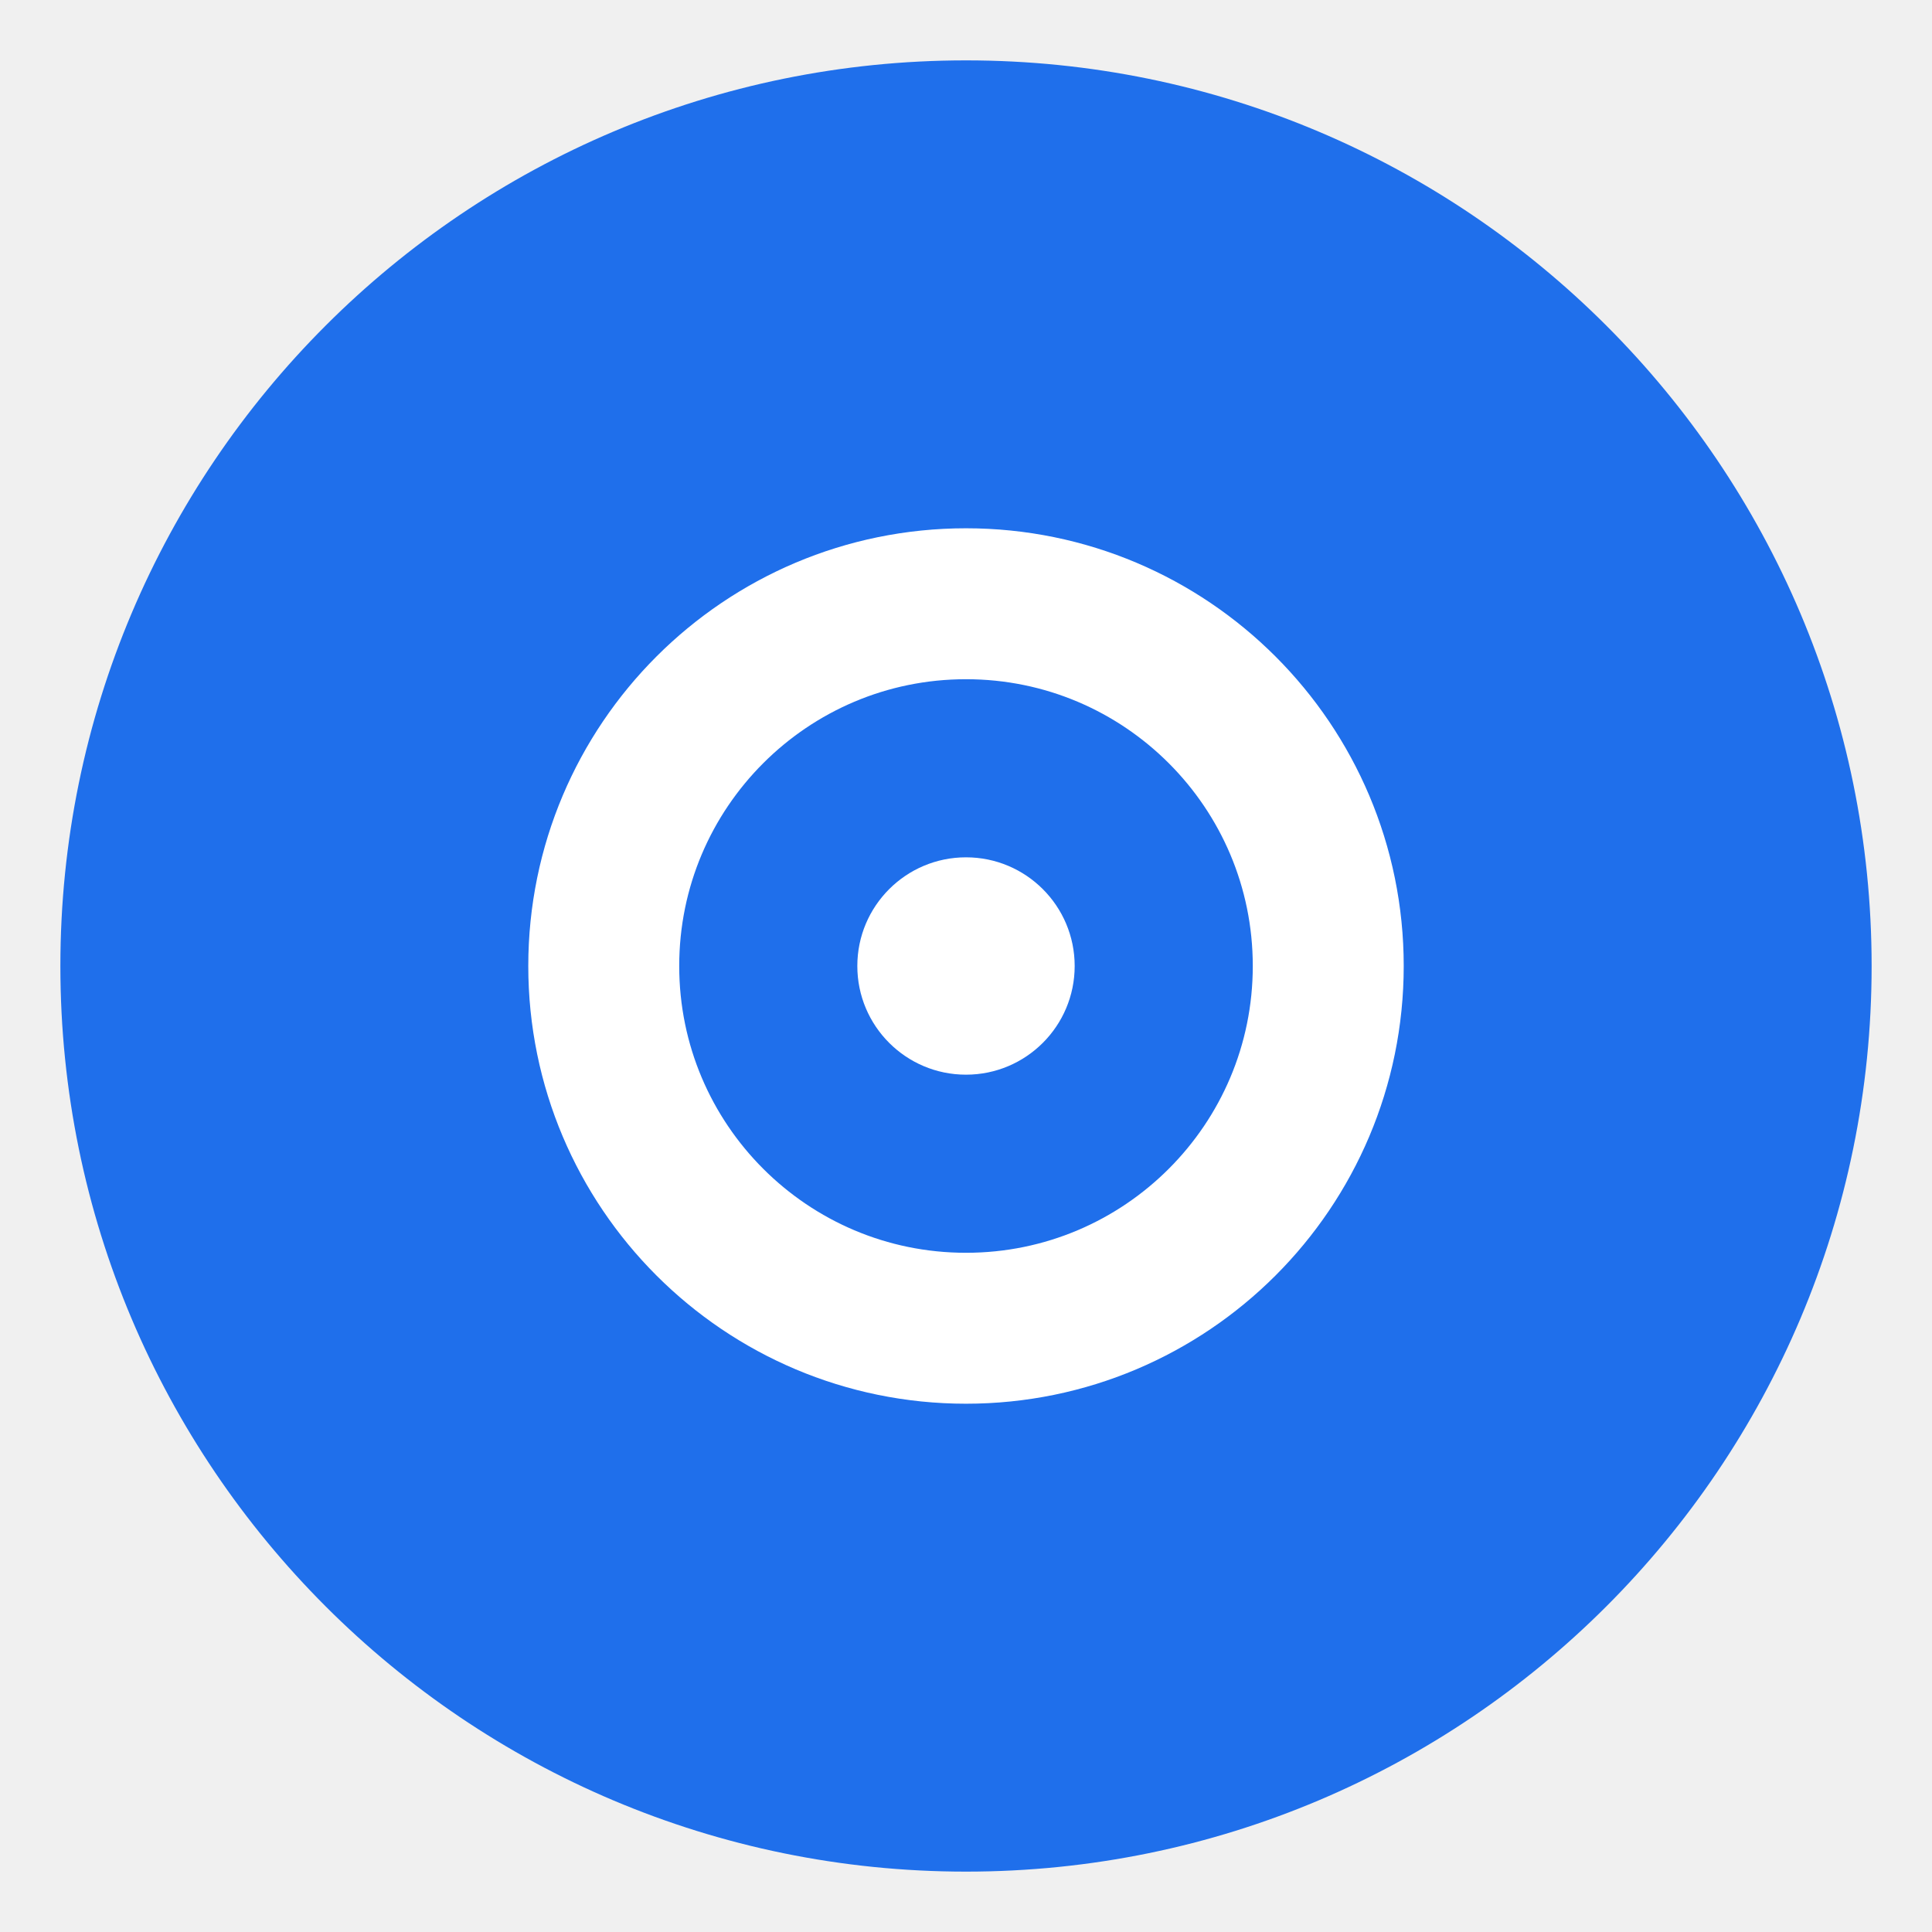
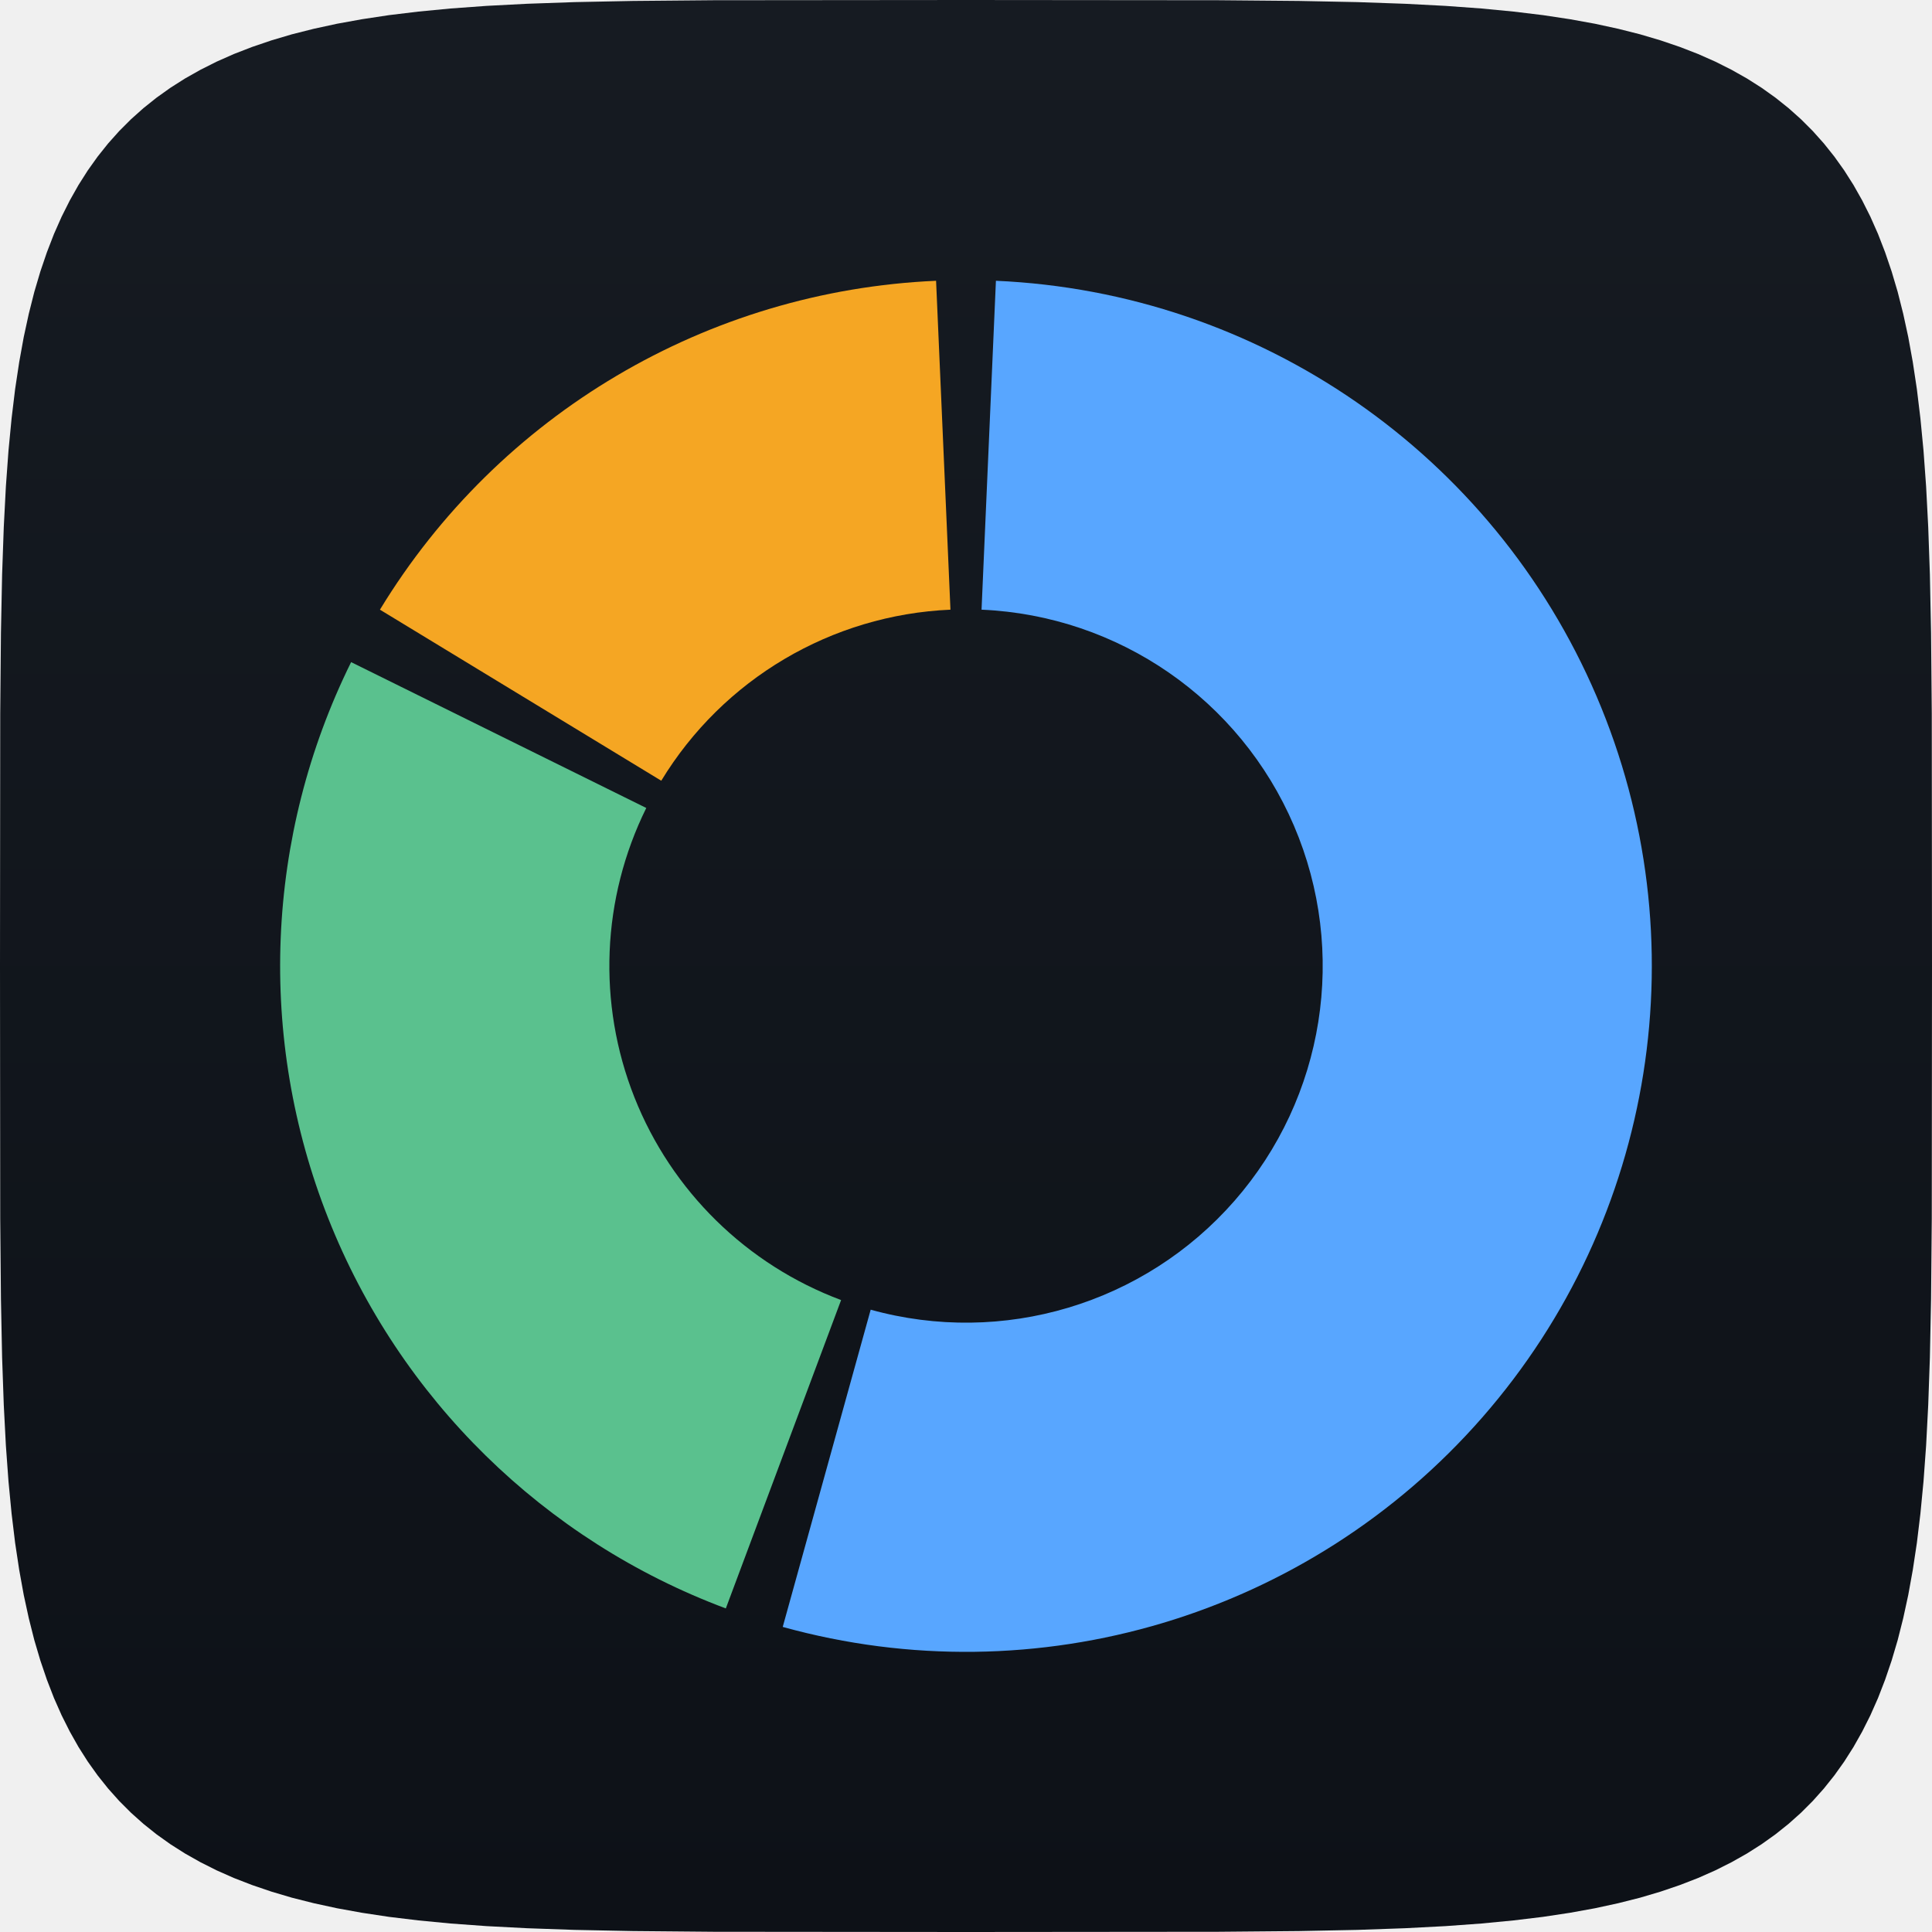
- <svg xmlns="http://www.w3.org/2000/svg" viewBox="0 0 32 32" width="32" height="32">
-   <circle cx="16" cy="16" r="15" fill="#1f6feb" />
-   <circle cx="16" cy="16" r="6" fill="none" stroke="#fff" stroke-width="2.5" />
-   <circle cx="16" cy="16" r="1.8" fill="#fff" />
+ <svg xmlns="http://www.w3.org/2000/svg" viewBox="0 0 512 512" width="512" height="512" role="img" aria-label="DiskGOup">
+   <defs>
+     <linearGradient id="bg" x1="0" y1="0" x2="0" y2="1">
+       <stop offset="0" stop-color="#161b22" />
+       <stop offset="1" stop-color="#0d1117" />
+     </linearGradient>
+     <clipPath id="squircle">
+       <path d="M 512.00 256.00 L 511.94 322.89 L 511.75 344.24 L 511.44 359.74 L 511.00 372.32 L 510.44 383.09 L 509.75 392.58 L 508.93 401.11 L 507.99 408.89 L 506.91 416.04 L 505.71 422.67 L 504.37 428.85 L 502.91 434.63 L 501.30 440.07 L 499.56 445.18 L 497.69 450.01 L 495.67 454.57 L 493.50 458.89 L 491.19 462.98 L 488.73 466.85 L 486.11 470.52 L 483.34 473.99 L 480.40 477.28 L 477.28 480.40 L 473.99 483.34 L 470.52 486.11 L 466.85 488.73 L 462.98 491.19 L 458.89 493.50 L 454.57 495.67 L 450.01 497.69 L 445.18 499.56 L 440.07 501.30 L 434.63 502.91 L 428.85 504.37 L 422.67 505.71 L 416.04 506.91 L 408.89 507.99 L 401.11 508.93 L 392.58 509.75 L 383.09 510.44 L 372.32 511.00 L 359.74 511.44 L 344.24 511.75 L 322.89 511.94 L 256.00 512.00 L 189.11 511.94 L 167.76 511.75 L 152.26 511.44 L 139.68 511.00 L 128.91 510.44 L 119.42 509.75 L 110.89 508.93 L 103.11 507.99 L 95.96 506.91 L 89.33 505.71 L 83.15 504.37 L 77.37 502.91 L 71.93 501.30 L 66.82 499.56 L 61.99 497.69 L 57.43 495.67 L 53.11 493.50 L 49.02 491.19 L 45.15 488.73 L 41.48 486.11 L 38.01 483.34 L 34.72 480.40 L 31.60 477.28 L 28.66 473.99 L 25.89 470.52 L 23.27 466.85 L 20.81 462.98 L 18.50 458.89 L 16.33 454.57 L 14.31 450.01 L 12.44 445.18 L 10.70 440.07 L 9.09 434.63 L 7.63 428.85 L 6.29 422.67 L 5.09 416.04 L 4.01 408.89 L 3.07 401.11 L 2.25 392.58 L 1.56 383.09 L 1.00 372.32 L 0.56 359.74 L 0.25 344.24 L 0.06 322.89 L 0.00 256.00 L 0.06 189.11 L 0.25 167.76 L 0.56 152.26 L 1.00 139.68 L 1.56 128.91 L 2.25 119.42 L 3.07 110.89 L 4.01 103.11 L 5.09 95.96 L 6.29 89.33 L 7.63 83.15 L 9.09 77.37 L 10.70 71.93 L 12.44 66.82 L 14.31 61.99 L 16.33 57.43 L 18.50 53.11 L 20.81 49.02 L 23.27 45.15 L 25.89 41.48 L 28.66 38.01 L 31.60 34.72 L 34.72 31.60 L 38.01 28.66 L 41.48 25.89 L 45.15 23.27 L 49.02 20.81 L 53.11 18.50 L 57.43 16.33 L 61.99 14.31 L 66.82 12.44 L 71.93 10.70 L 77.37 9.09 L 83.15 7.63 L 89.33 6.29 L 95.96 5.09 L 103.11 4.01 L 110.89 3.07 L 119.42 2.25 L 128.91 1.56 L 139.68 1.00 L 152.26 0.56 L 167.76 0.25 L 189.11 0.06 L 256.00 0.00 L 322.89 0.06 L 344.24 0.25 L 359.74 0.56 L 372.32 1.00 L 383.09 1.56 L 392.58 2.25 L 401.11 3.07 L 408.89 4.01 L 416.04 5.09 L 422.67 6.29 L 428.85 7.63 L 434.63 9.09 L 440.07 10.70 L 445.18 12.44 L 450.01 14.31 L 454.57 16.33 L 458.89 18.50 L 462.98 20.81 L 466.85 23.27 L 470.52 25.89 L 473.99 28.66 L 477.28 31.60 L 480.40 34.72 L 483.34 38.01 L 486.11 41.48 L 488.73 45.15 L 491.19 49.02 L 493.50 53.11 L 495.67 57.43 L 497.69 61.99 L 499.56 66.82 L 501.30 71.93 L 502.91 77.37 L 504.37 83.15 L 505.71 89.33 L 506.91 95.96 L 507.99 103.11 L 508.93 110.89 L 509.75 119.42 L 510.44 128.91 L 511.00 139.68 L 511.44 152.26 L 511.75 167.76 L 511.94 189.11 Z" />
+     </clipPath>
+   </defs>
+   <g clip-path="url(#squircle)">
+     <rect width="512" height="512" fill="url(#bg)" />
+     <path d="M 263.93 74.41 A 181.76 181.76 0 1 1 207.43 431.15 L 230.74 347.08 A 94.52 94.52 0 1 0 260.12 161.57 Z" fill="#58a6ff" />
+     <path d="M 192.35 426.25 A 181.76 181.76 0 0 1 93.05 175.47 L 171.27 214.12 A 94.52 94.52 0 0 0 222.90 344.53 Z" fill="#5ac18e" />
+     <path d="M 100.69 161.57 A 181.76 181.76 0 0 1 248.07 74.41 L 251.88 161.57 A 94.52 94.52 0 0 0 175.24 206.90 Z" fill="#f5a623" />
+   </g>
</svg>
